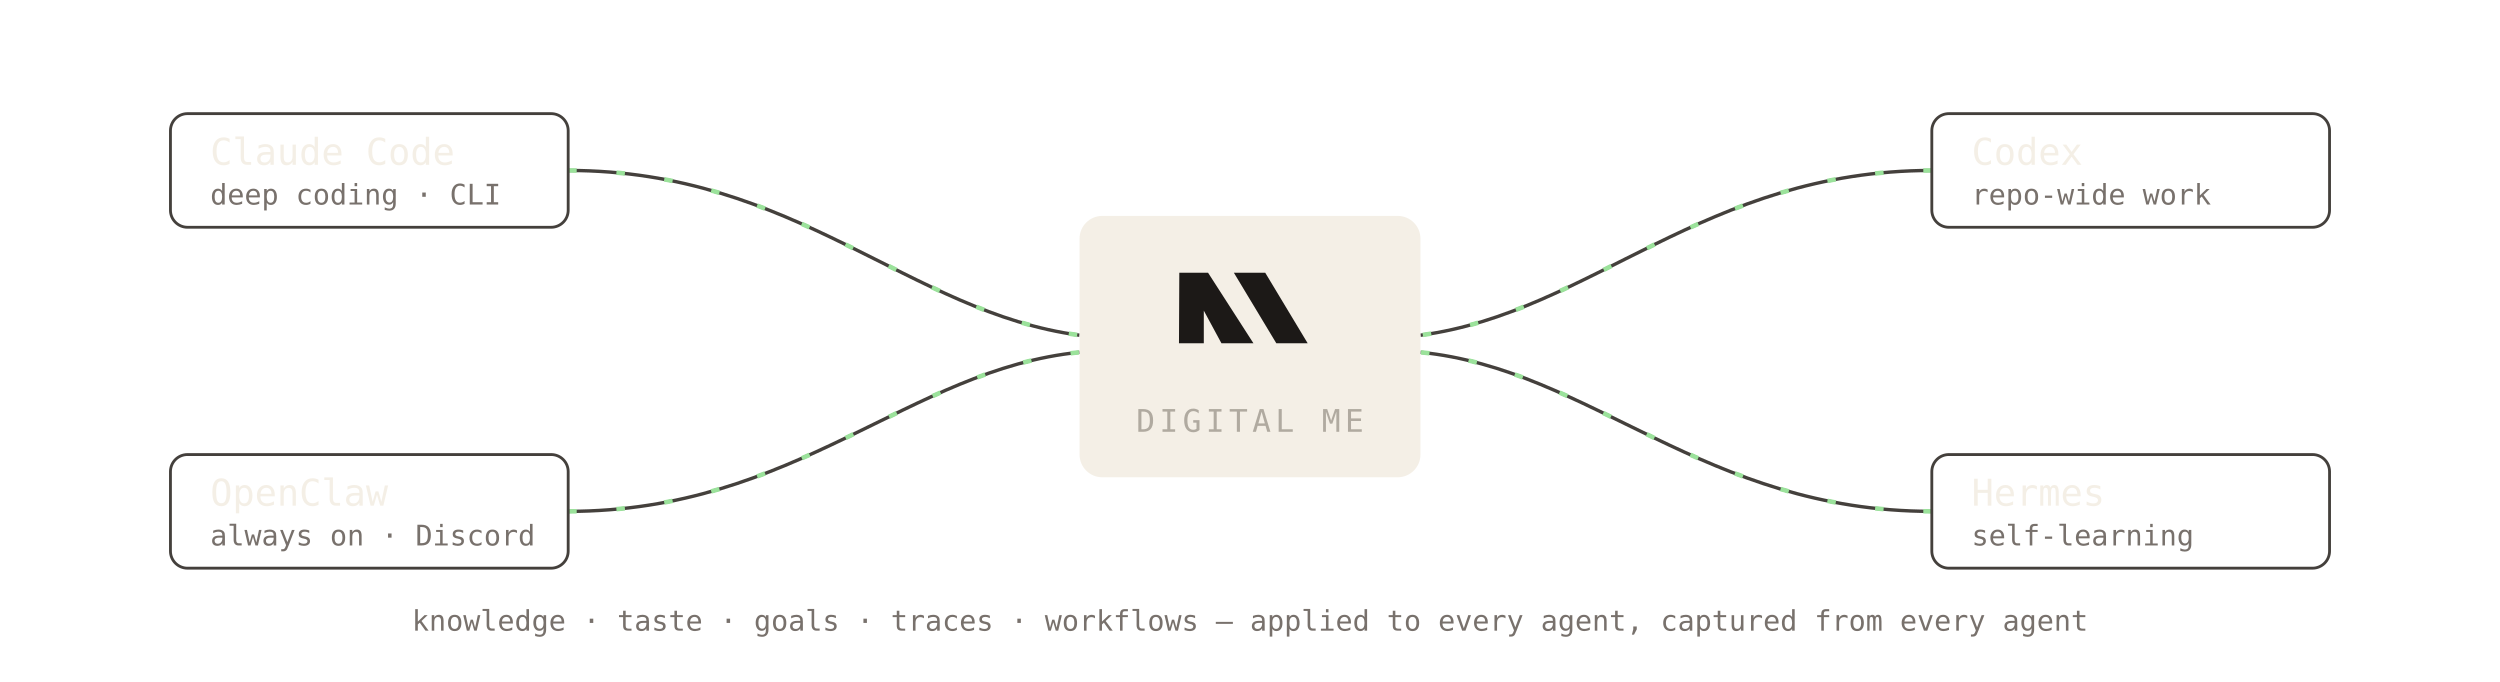
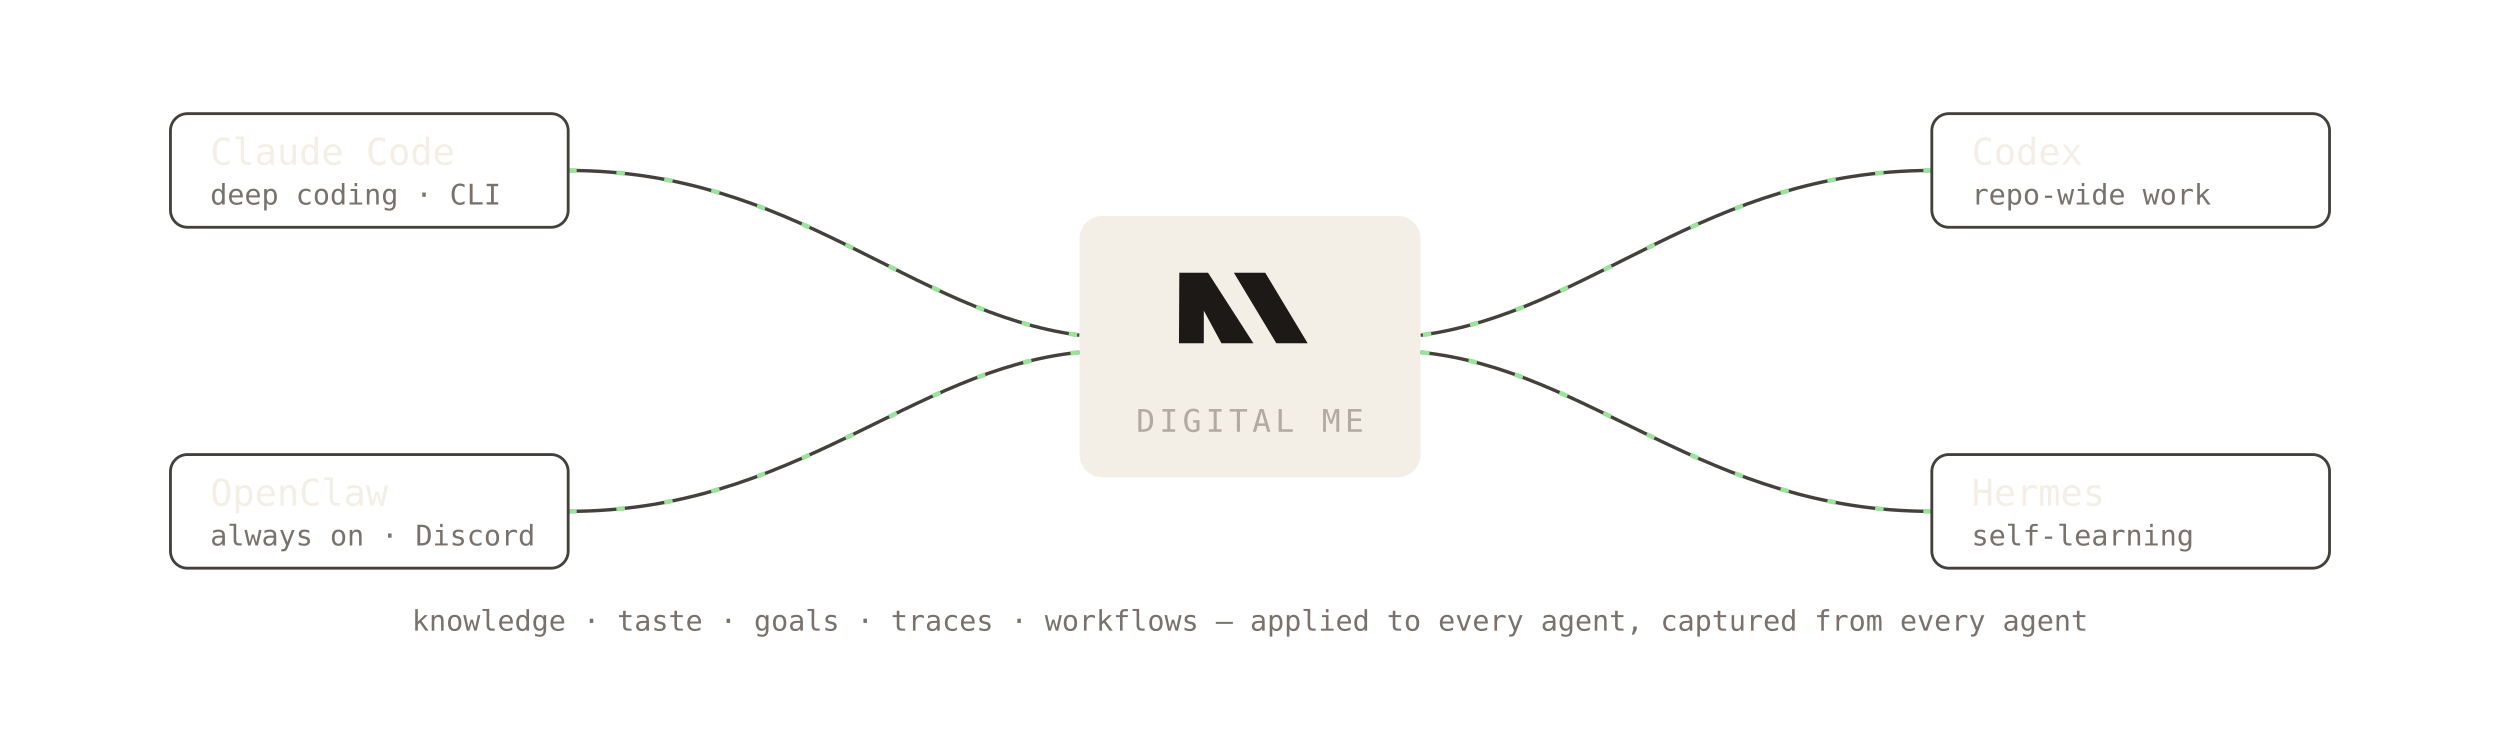
- <svg xmlns="http://www.w3.org/2000/svg" viewBox="0 0 880 240" font-family="ui-monospace, SFMono-Regular, Menlo, monospace">
+ <svg xmlns="http://www.w3.org/2000/svg" viewBox="0 0 880 260" font-family="ui-monospace, SFMono-Regular, Menlo, monospace">
  <style>
    .agent { font-size: 13px; fill: #f4efe6; }
    .tag   { font-size: 10px; fill: #78716c; }
    .core  { font-size: 11px; fill: #b0aaa0; letter-spacing: 0.14em; }
  </style>
  <g stroke="#44403c" stroke-width="1.2" fill="none">
    <path id="l1" d="M 200 60  C 280 60, 320 110, 380 118" />
    <path id="l2" d="M 200 180 C 280 180, 320 130, 380 124" />
    <path id="l3" d="M 680 60  C 600 60, 560 110, 500 118" />
    <path id="l4" d="M 680 180 C 600 180, 560 130, 500 124" />
  </g>
  <g stroke="#9be29b" stroke-width="1.6" fill="none" stroke-dasharray="3 14">
    <path d="M 200 60  C 280 60, 320 110, 380 118">
      <animate attributeName="stroke-dashoffset" from="34" to="0" dur="2.2s" repeatCount="indefinite" />
    </path>
    <path d="M 200 180 C 280 180, 320 130, 380 124">
      <animate attributeName="stroke-dashoffset" from="34" to="0" dur="2.6s" repeatCount="indefinite" />
    </path>
    <path d="M 680 60  C 600 60, 560 110, 500 118">
      <animate attributeName="stroke-dashoffset" from="34" to="0" dur="2.4s" repeatCount="indefinite" />
    </path>
    <path d="M 680 180 C 600 180, 560 130, 500 124">
      <animate attributeName="stroke-dashoffset" from="34" to="0" dur="2.8s" repeatCount="indefinite" />
    </path>
  </g>
  <g>
    <rect x="60" y="40" width="140" height="40" rx="6" fill="none" stroke="#44403c" />
    <text x="74" y="58" class="agent">Claude Code</text>
    <text x="74" y="72" class="tag">deep coding · CLI</text>
    <rect x="60" y="160" width="140" height="40" rx="6" fill="none" stroke="#44403c" />
    <text x="74" y="178" class="agent">OpenClaw</text>
    <text x="74" y="192" class="tag">always on · Discord</text>
  </g>
  <g>
    <rect x="680" y="40" width="140" height="40" rx="6" fill="none" stroke="#44403c" />
    <text x="694" y="58" class="agent">Codex</text>
    <text x="694" y="72" class="tag">repo-wide work</text>
    <rect x="680" y="160" width="140" height="40" rx="6" fill="none" stroke="#44403c" />
    <text x="694" y="178" class="agent">Hermes</text>
    <text x="694" y="192" class="tag">self-learning</text>
  </g>
  <g>
    <rect x="380" y="76" width="120" height="92" rx="8" fill="#f4efe6" />
    <g transform="translate(415 96) scale(0.115)" fill="#1c1917">
      <path d="M 1 0 H 89 L 228 216 H 130 L 76 116 V 216 H 0 Z" />
      <path d="M 168 0 H 264 L 394 216 H 298 Z" />
    </g>
    <text x="440" y="152" text-anchor="middle" class="core" fill="#1c1917">DIGITAL ME</text>
  </g>
  <text x="440" y="222" text-anchor="middle" class="tag">knowledge · taste · goals · traces · workflows — applied to every agent, captured from every agent</text>
</svg>
